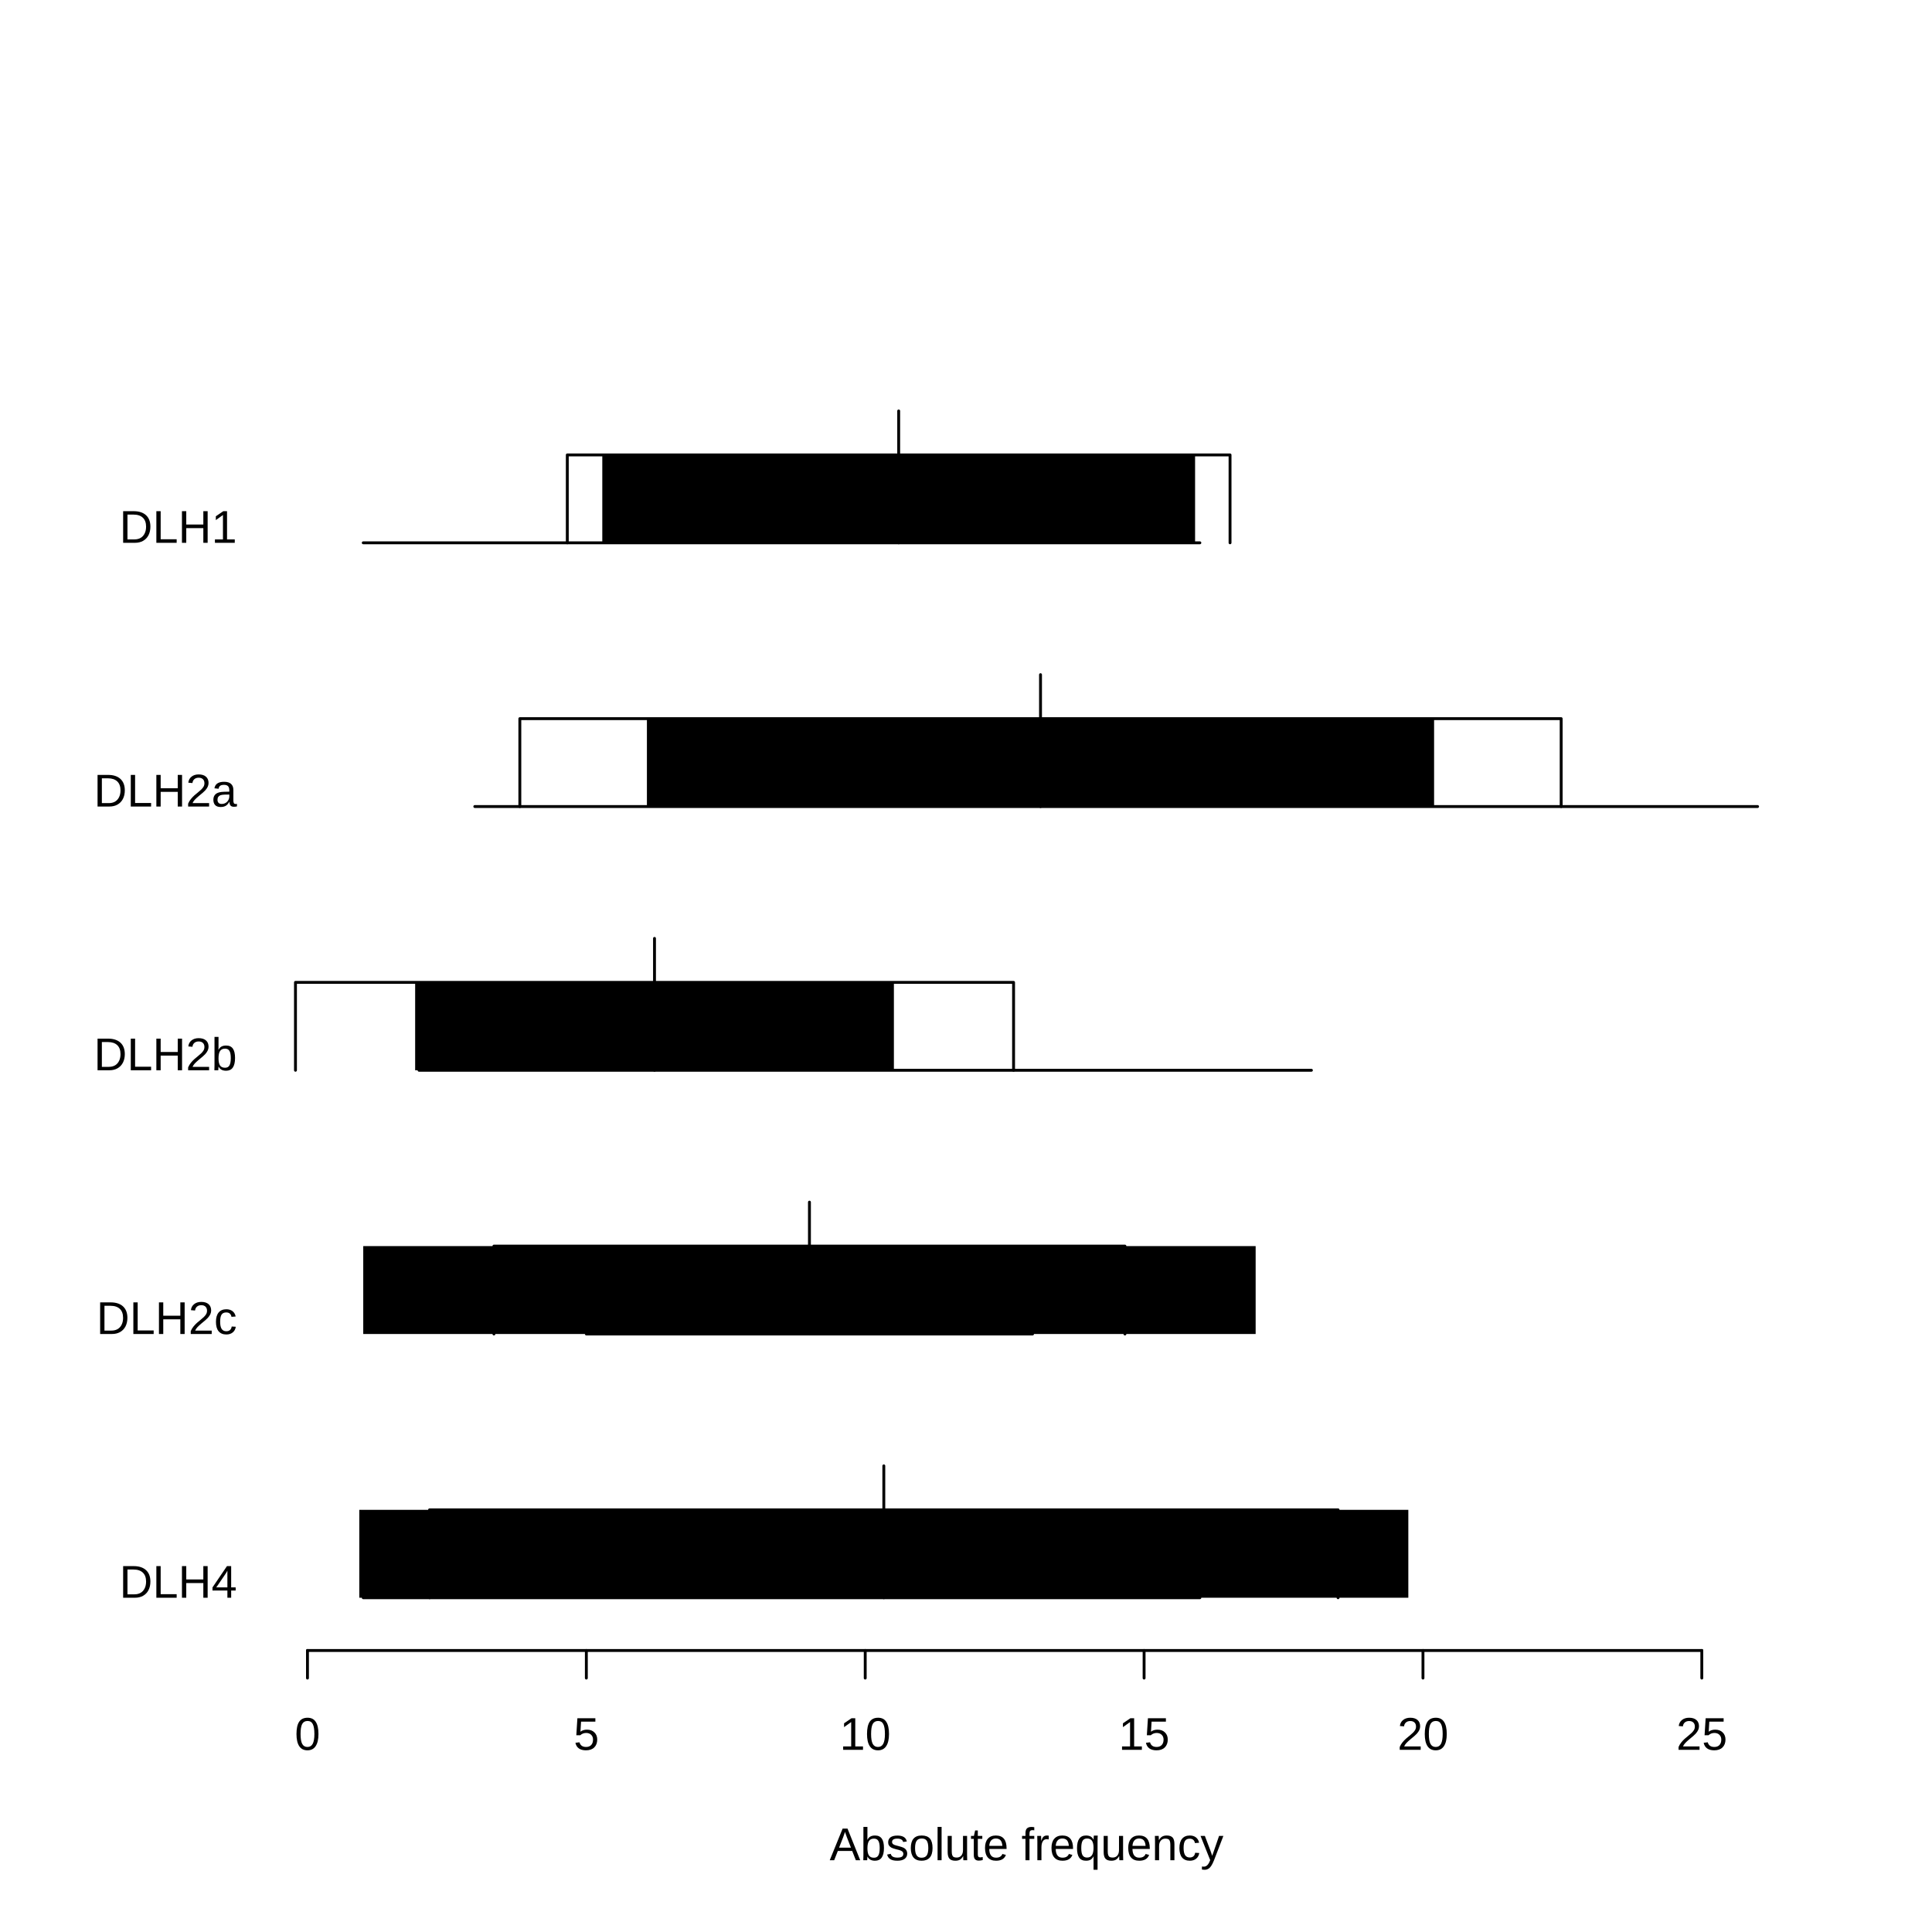
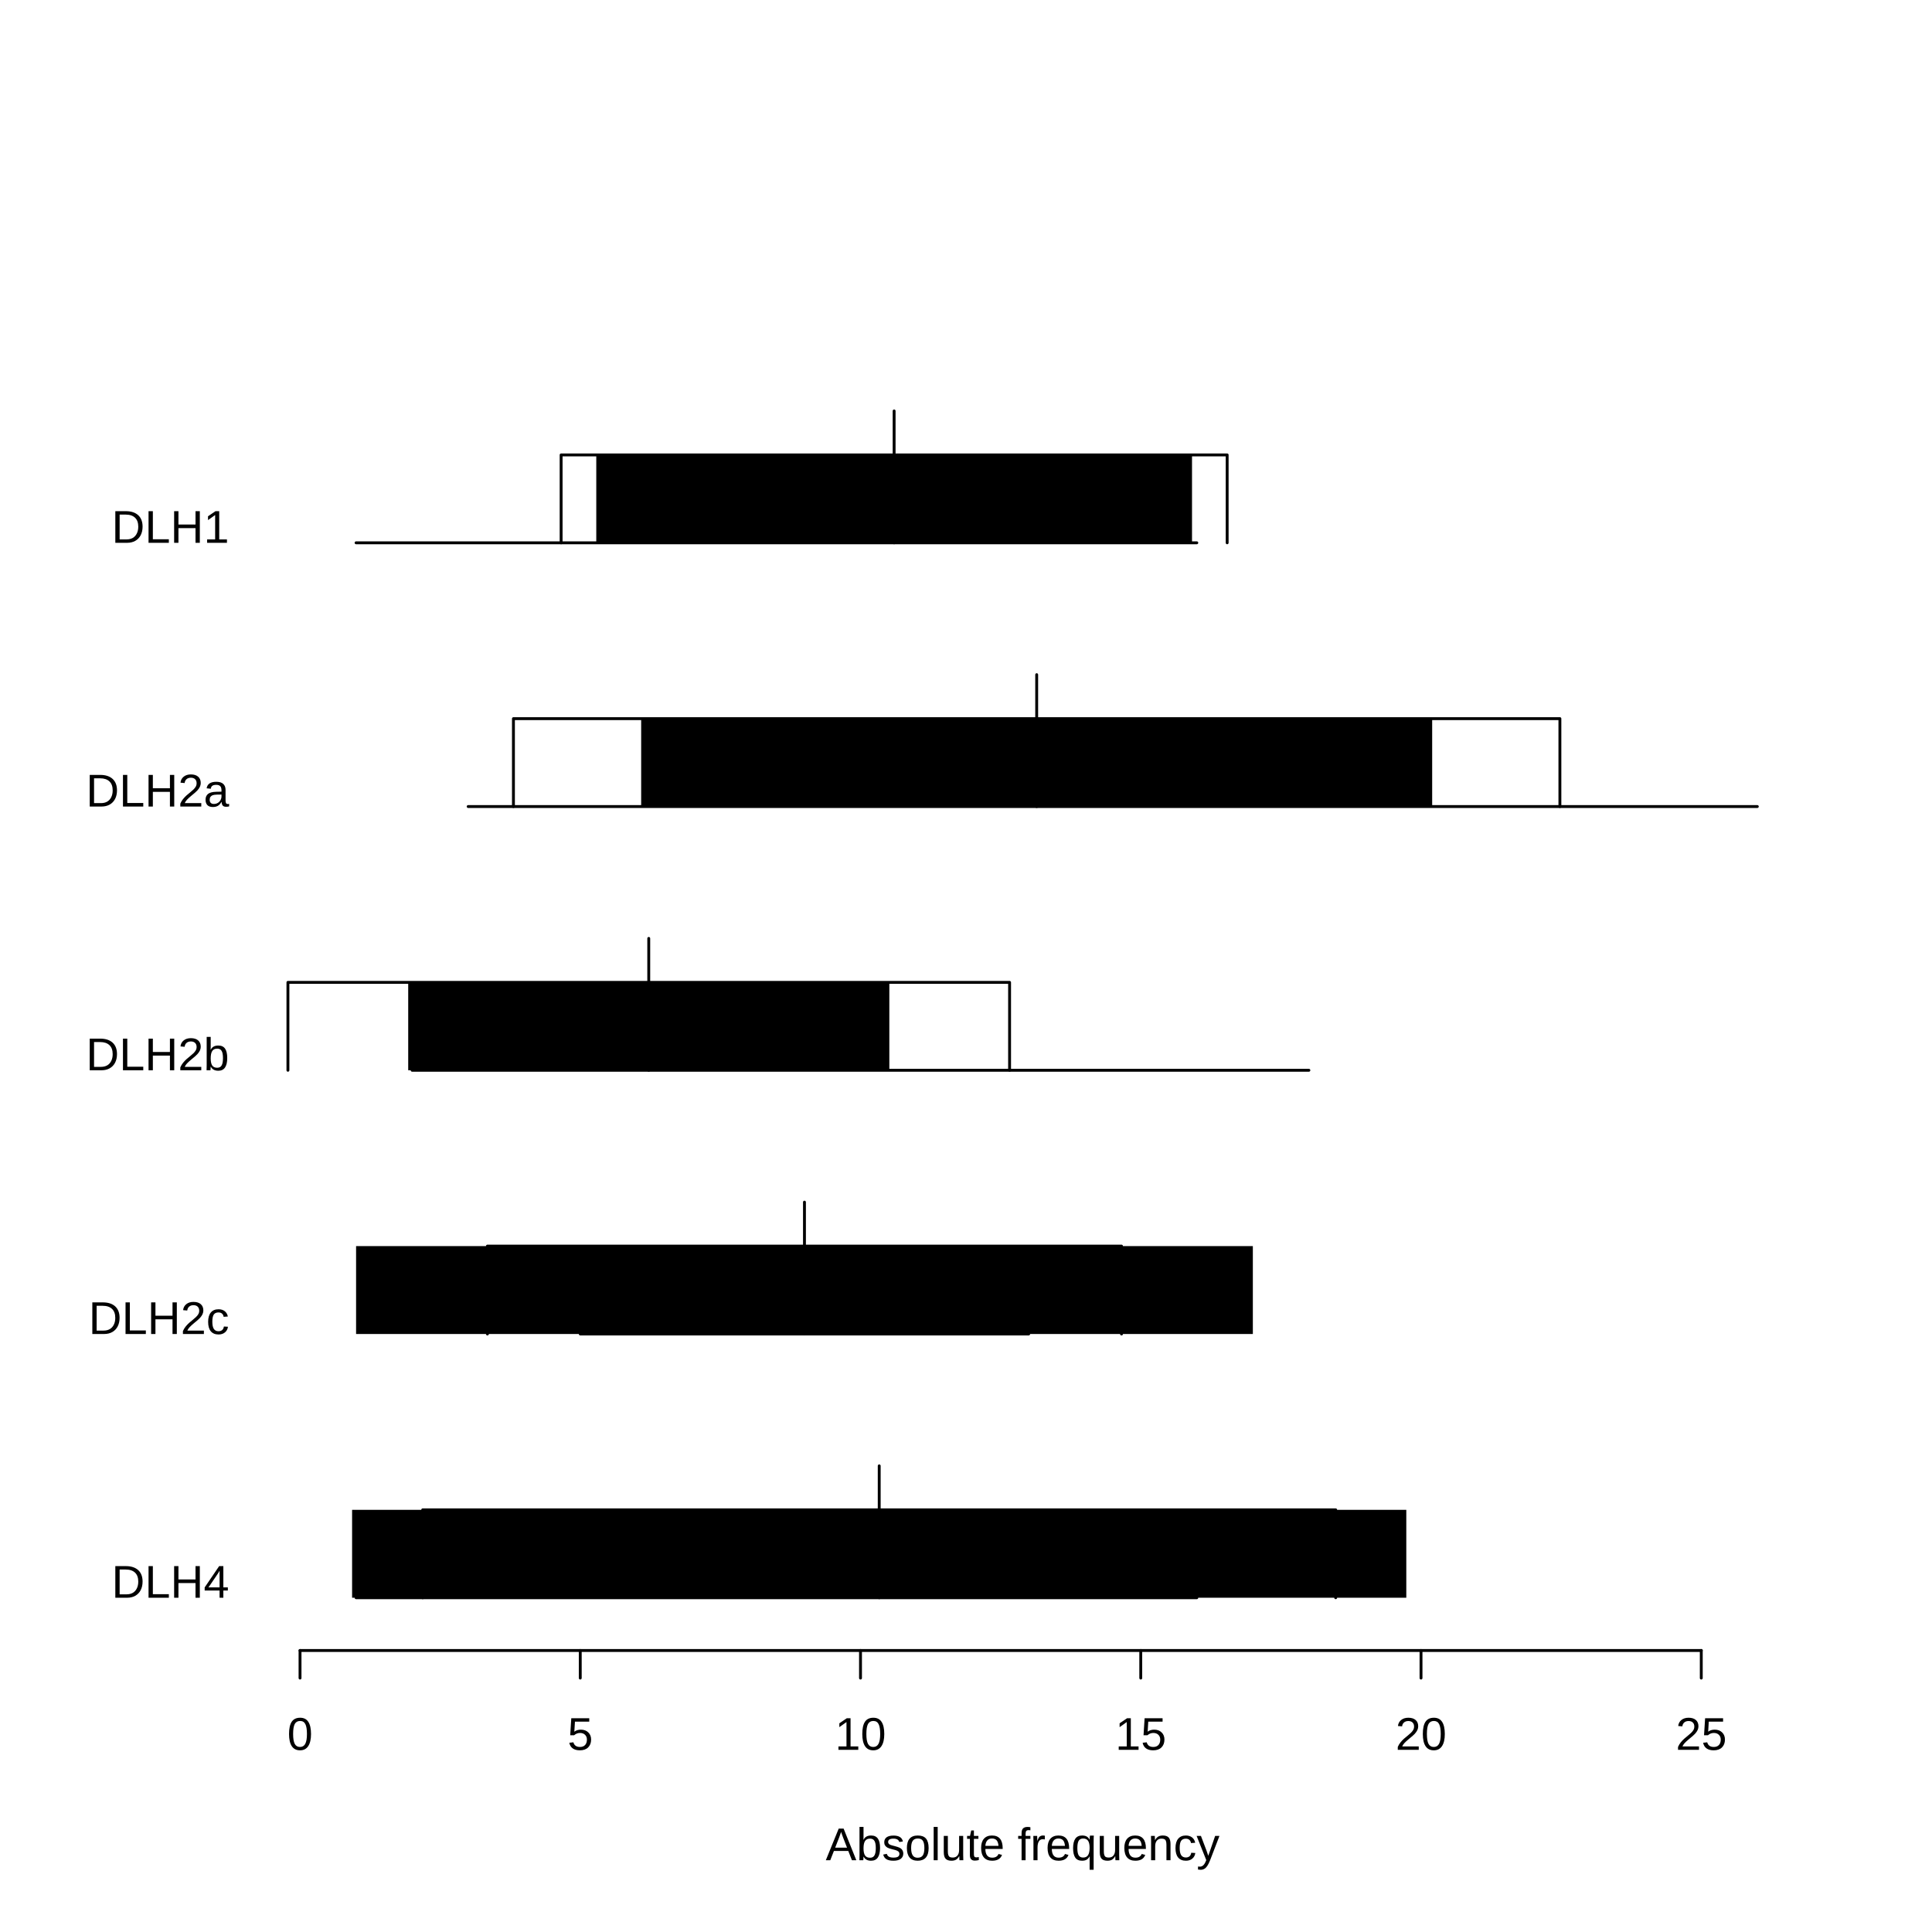
<svg xmlns="http://www.w3.org/2000/svg" class="svglite" width="504.00pt" height="504.00pt" viewBox="0 0 504.00 504.00">
  <defs>
    <style type="text/css">
    .svglite line, .svglite polyline, .svglite polygon, .svglite path, .svglite rect, .svglite circle {
      fill: none;
      stroke: #000000;
      stroke-linecap: round;
      stroke-linejoin: round;
      stroke-miterlimit: 10.00;
    }
    .svglite text {
      white-space: pre;
    }
  </style>
  </defs>
  <rect width="100%" height="100%" style="stroke: none; fill: #FFFFFF;" />
  <defs>
    <clipPath id="cpMC4wMHw1MDQuMDB8MC4wMHw1MDQuMDA=">
      <rect x="0.00" y="0.00" width="504.00" height="504.00" />
    </clipPath>
  </defs>
  <g clip-path="url(#cpMC4wMHw1MDQuMDB8MC4wMHw1MDQuMDA=)">
</g>
  <defs>
-     <clipPath id="cpNjEuODJ8NDczLjc2fDU5LjA0fDQzMC41Ng==">
-       <rect x="61.82" y="59.04" width="411.94" height="371.52" />
+     <clipPath id="cpNTkuNzh8NDczLjc2fDU5LjA0fDQzMC41Ng==">
+       <rect x="59.78" y="59.04" width="413.98" height="371.52" />
    </clipPath>
  </defs>
-   <g clip-path="url(#cpNjEuODJ8NDczLjc2fDU5LjA0fDQzMC41Ng==)">
-     <polygon points="147.99,141.60 147.99,118.67 320.88,118.67 320.88,141.60 " style="stroke-width: 0.75; stroke: none; fill: #FFFFFF;" />
-     <polyline points="147.99,141.60 147.99,118.67 320.88,118.67 320.88,141.60 " style="stroke-width: 0.75;" />
-     <polygon points="157.12,141.60 157.12,118.67 311.76,118.67 311.76,141.60 " style="stroke-width: 0.75; stroke: none; fill: #000000;" />
-     <line x1="234.44" y1="141.60" x2="234.44" y2="107.20" style="stroke-width: 0.75;" />
-     <line x1="94.76" y1="141.60" x2="313.01" y2="141.60" style="stroke-width: 0.75;" />
-     <polygon points="135.61,210.40 135.61,187.47 407.26,187.47 407.26,210.40 " style="stroke-width: 0.75; stroke: none; fill: #FFFFFF;" />
-     <polyline points="135.61,210.40 135.61,187.47 407.26,187.47 407.26,210.40 " style="stroke-width: 0.75;" />
-     <polygon points="168.76,210.40 168.76,187.47 374.11,187.47 374.11,210.40 " style="stroke-width: 0.75; stroke: none; fill: #000000;" />
-     <line x1="271.44" y1="210.40" x2="271.44" y2="176.00" style="stroke-width: 0.75;" />
-     <line x1="123.86" y1="210.40" x2="458.50" y2="210.40" style="stroke-width: 0.75;" />
-     <polygon points="77.08,279.20 77.08,256.27 264.41,256.27 264.41,279.20 " style="stroke-width: 0.75; stroke: none; fill: #FFFFFF;" />
-     <polyline points="77.08,279.20 77.08,256.27 264.41,256.27 264.41,279.20 " style="stroke-width: 0.75;" />
-     <polygon points="108.30,279.20 108.30,256.27 233.19,256.27 233.19,279.20 " style="stroke-width: 0.75; stroke: none; fill: #000000;" />
-     <line x1="170.74" y1="279.20" x2="170.74" y2="244.80" style="stroke-width: 0.75;" />
-     <line x1="109.31" y1="279.20" x2="342.11" y2="279.20" style="stroke-width: 0.75;" />
-     <polygon points="128.85,348.00 128.85,325.07 293.46,325.07 293.46,348.00 " style="stroke-width: 0.75; stroke: none; fill: #FFFFFF;" />
-     <polyline points="128.85,348.00 128.85,325.07 293.46,325.07 293.46,348.00 " style="stroke-width: 0.75;" />
-     <polygon points="94.76,348.00 94.76,325.07 327.56,325.07 327.56,348.00 " style="stroke-width: 0.75; stroke: none; fill: #000000;" />
-     <line x1="211.16" y1="348.00" x2="211.16" y2="313.60" style="stroke-width: 0.75;" />
-     <line x1="152.96" y1="348.00" x2="269.36" y2="348.00" style="stroke-width: 0.75;" />
-     <polygon points="112.06,416.80 112.06,393.87 349.06,393.87 349.06,416.80 " style="stroke-width: 0.75; stroke: none; fill: #FFFFFF;" />
-     <polyline points="112.06,416.80 112.06,393.87 349.06,393.87 349.06,416.80 " style="stroke-width: 0.75;" />
-     <polygon points="93.73,416.80 93.73,393.87 367.39,393.87 367.39,416.80 " style="stroke-width: 0.75; stroke: none; fill: #000000;" />
-     <line x1="230.56" y1="416.80" x2="230.56" y2="382.40" style="stroke-width: 0.75;" />
-     <line x1="94.76" y1="416.80" x2="313.01" y2="416.80" style="stroke-width: 0.75;" />
+   <g clip-path="url(#cpNTkuNzh8NDczLjc2fDU5LjA0fDQzMC41Ng==)">
+     <polygon points="146.38,141.60 146.38,118.67 320.13,118.67 320.13,141.60 " style="stroke-width: 0.75; stroke: none; fill: #FFFFFF;" />
+     <polyline points="146.38,141.60 146.38,118.67 320.13,118.67 320.13,141.60 " style="stroke-width: 0.75;" />
+     <polygon points="155.55,141.60 155.55,118.67 310.96,118.67 310.96,141.60 " style="stroke-width: 0.75; stroke: none; fill: #000000;" />
+     <line x1="233.25" y1="141.60" x2="233.25" y2="107.20" style="stroke-width: 0.75;" />
+     <line x1="92.89" y1="141.60" x2="312.21" y2="141.60" style="stroke-width: 0.75;" />
+     <polygon points="133.94,210.40 133.94,187.47 406.93,187.47 406.93,210.40 " style="stroke-width: 0.75; stroke: none; fill: #FFFFFF;" />
+     <polyline points="133.94,210.40 133.94,187.47 406.93,187.47 406.93,210.40 " style="stroke-width: 0.75;" />
+     <polygon points="167.26,210.40 167.26,187.47 373.61,187.47 373.61,210.40 " style="stroke-width: 0.75; stroke: none; fill: #000000;" />
+     <line x1="270.44" y1="210.40" x2="270.44" y2="176.00" style="stroke-width: 0.75;" />
+     <line x1="122.13" y1="210.40" x2="458.43" y2="210.40" style="stroke-width: 0.75;" />
+     <polygon points="75.11,279.20 75.11,256.27 263.37,256.27 263.37,279.20 " style="stroke-width: 0.75; stroke: none; fill: #FFFFFF;" />
+     <polyline points="75.11,279.20 75.11,256.27 263.37,256.27 263.37,279.20 " style="stroke-width: 0.75;" />
+     <polygon points="106.49,279.20 106.49,256.27 232.00,256.27 232.00,279.20 " style="stroke-width: 0.75; stroke: none; fill: #000000;" />
+     <line x1="169.24" y1="279.20" x2="169.24" y2="244.80" style="stroke-width: 0.75;" />
+     <line x1="107.51" y1="279.20" x2="341.45" y2="279.20" style="stroke-width: 0.75;" />
+     <polygon points="127.15,348.00 127.15,325.07 292.57,325.07 292.57,348.00 " style="stroke-width: 0.75; stroke: none; fill: #FFFFFF;" />
+     <polyline points="127.15,348.00 127.15,325.07 292.57,325.07 292.57,348.00 " style="stroke-width: 0.75;" />
+     <polygon points="92.89,348.00 92.89,325.07 326.83,325.07 326.83,348.00 " style="stroke-width: 0.75; stroke: none; fill: #000000;" />
+     <line x1="209.86" y1="348.00" x2="209.86" y2="313.60" style="stroke-width: 0.75;" />
+     <line x1="151.37" y1="348.00" x2="268.35" y2="348.00" style="stroke-width: 0.75;" />
+     <polygon points="110.27,416.80 110.27,393.87 348.44,393.87 348.44,416.80 " style="stroke-width: 0.75; stroke: none; fill: #FFFFFF;" />
+     <polyline points="110.27,416.80 110.27,393.87 348.44,393.87 348.44,416.80 " style="stroke-width: 0.75;" />
+     <polygon points="91.85,416.80 91.85,393.87 366.86,393.87 366.86,416.80 " style="stroke-width: 0.75; stroke: none; fill: #000000;" />
+     <line x1="229.36" y1="416.80" x2="229.36" y2="382.40" style="stroke-width: 0.75;" />
+     <line x1="92.89" y1="416.80" x2="312.21" y2="416.80" style="stroke-width: 0.75;" />
  </g>
  <g clip-path="url(#cpMC4wMHw1MDQuMDB8MC4wMHw1MDQuMDA=)">
-     <line x1="80.21" y1="430.56" x2="443.95" y2="430.56" style="stroke-width: 0.75;" />
-     <line x1="80.21" y1="430.56" x2="80.21" y2="437.76" style="stroke-width: 0.75;" />
-     <line x1="152.96" y1="430.56" x2="152.96" y2="437.76" style="stroke-width: 0.75;" />
-     <line x1="225.71" y1="430.56" x2="225.71" y2="437.76" style="stroke-width: 0.75;" />
-     <line x1="298.46" y1="430.56" x2="298.46" y2="437.76" style="stroke-width: 0.75;" />
-     <line x1="371.21" y1="430.56" x2="371.21" y2="437.76" style="stroke-width: 0.75;" />
-     <line x1="443.95" y1="430.56" x2="443.95" y2="437.76" style="stroke-width: 0.75;" />
-     <text x="80.21" y="456.48" text-anchor="middle" style="font-size: 12.00px; font-family: &quot;Arial&quot;;" textLength="7.64px" lengthAdjust="spacingAndGlyphs">0</text>
-     <text x="152.96" y="456.48" text-anchor="middle" style="font-size: 12.00px; font-family: &quot;Arial&quot;;" textLength="7.64px" lengthAdjust="spacingAndGlyphs">5</text>
-     <text x="225.71" y="456.48" text-anchor="middle" style="font-size: 12.00px; font-family: &quot;Arial&quot;;" textLength="15.28px" lengthAdjust="spacingAndGlyphs">10</text>
-     <text x="298.46" y="456.48" text-anchor="middle" style="font-size: 12.00px; font-family: &quot;Arial&quot;;" textLength="15.28px" lengthAdjust="spacingAndGlyphs">15</text>
-     <text x="371.21" y="456.48" text-anchor="middle" style="font-size: 12.00px; font-family: &quot;Arial&quot;;" textLength="15.28px" lengthAdjust="spacingAndGlyphs">20</text>
-     <text x="443.95" y="456.48" text-anchor="middle" style="font-size: 12.00px; font-family: &quot;Arial&quot;;" textLength="15.28px" lengthAdjust="spacingAndGlyphs">25</text>
-     <text x="61.82" y="416.80" text-anchor="end" style="font-size: 12.00px; font-family: &quot;Arial&quot;;" textLength="32.60px" lengthAdjust="spacingAndGlyphs">DLH4</text>
-     <text x="61.82" y="348.00" text-anchor="end" style="font-size: 12.00px; font-family: &quot;Arial&quot;;" textLength="39.20px" lengthAdjust="spacingAndGlyphs">DLH2c</text>
-     <text x="61.82" y="279.20" text-anchor="end" style="font-size: 12.00px; font-family: &quot;Arial&quot;;" textLength="40.22px" lengthAdjust="spacingAndGlyphs">DLH2b</text>
-     <text x="61.82" y="210.40" text-anchor="end" style="font-size: 12.00px; font-family: &quot;Arial&quot;;" textLength="39.96px" lengthAdjust="spacingAndGlyphs">DLH2a</text>
-     <text x="61.82" y="141.60" text-anchor="end" style="font-size: 12.00px; font-family: &quot;Arial&quot;;" textLength="32.60px" lengthAdjust="spacingAndGlyphs">DLH1</text>
-     <text x="267.79" y="485.28" text-anchor="middle" style="font-size: 12.00px; font-family: &quot;Arial&quot;;" textLength="116.50px" lengthAdjust="spacingAndGlyphs">Absolute frequency</text>
+     <line x1="78.27" y1="430.56" x2="443.81" y2="430.56" style="stroke-width: 0.75;" />
+     <line x1="78.27" y1="430.56" x2="78.27" y2="437.76" style="stroke-width: 0.75;" />
+     <line x1="151.37" y1="430.56" x2="151.37" y2="437.76" style="stroke-width: 0.75;" />
+     <line x1="224.48" y1="430.56" x2="224.48" y2="437.76" style="stroke-width: 0.75;" />
+     <line x1="297.59" y1="430.56" x2="297.59" y2="437.76" style="stroke-width: 0.75;" />
+     <line x1="370.70" y1="430.56" x2="370.70" y2="437.76" style="stroke-width: 0.75;" />
+     <line x1="443.81" y1="430.56" x2="443.81" y2="437.76" style="stroke-width: 0.75;" />
+     <text x="78.27" y="456.48" text-anchor="middle" style="font-size: 12.00px; font-family: &quot;Arial&quot;;" textLength="6.86px" lengthAdjust="spacingAndGlyphs">0</text>
+     <text x="151.37" y="456.48" text-anchor="middle" style="font-size: 12.00px; font-family: &quot;Arial&quot;;" textLength="6.86px" lengthAdjust="spacingAndGlyphs">5</text>
+     <text x="224.48" y="456.48" text-anchor="middle" style="font-size: 12.00px; font-family: &quot;Arial&quot;;" textLength="13.72px" lengthAdjust="spacingAndGlyphs">10</text>
+     <text x="297.59" y="456.48" text-anchor="middle" style="font-size: 12.00px; font-family: &quot;Arial&quot;;" textLength="13.72px" lengthAdjust="spacingAndGlyphs">15</text>
+     <text x="370.70" y="456.48" text-anchor="middle" style="font-size: 12.00px; font-family: &quot;Arial&quot;;" textLength="13.72px" lengthAdjust="spacingAndGlyphs">20</text>
+     <text x="443.81" y="456.48" text-anchor="middle" style="font-size: 12.00px; font-family: &quot;Arial&quot;;" textLength="13.72px" lengthAdjust="spacingAndGlyphs">25</text>
+     <text x="59.78" y="416.80" text-anchor="end" style="font-size: 12.00px; font-family: &quot;Arial&quot;;" textLength="30.80px" lengthAdjust="spacingAndGlyphs">DLH4</text>
+     <text x="59.78" y="348.00" text-anchor="end" style="font-size: 12.00px; font-family: &quot;Arial&quot;;" textLength="36.56px" lengthAdjust="spacingAndGlyphs">DLH2c</text>
+     <text x="59.78" y="279.20" text-anchor="end" style="font-size: 12.00px; font-family: &quot;Arial&quot;;" textLength="38.18px" lengthAdjust="spacingAndGlyphs">DLH2b</text>
+     <text x="59.78" y="210.40" text-anchor="end" style="font-size: 12.00px; font-family: &quot;Arial&quot;;" textLength="37.53px" lengthAdjust="spacingAndGlyphs">DLH2a</text>
+     <text x="59.78" y="141.60" text-anchor="end" style="font-size: 12.00px; font-family: &quot;Arial&quot;;" textLength="30.80px" lengthAdjust="spacingAndGlyphs">DLH1</text>
+     <text x="266.77" y="485.28" text-anchor="middle" style="font-size: 12.00px; font-family: &quot;Arial&quot;;" textLength="109.49px" lengthAdjust="spacingAndGlyphs">Absolute frequency</text>
  </g>
</svg>
